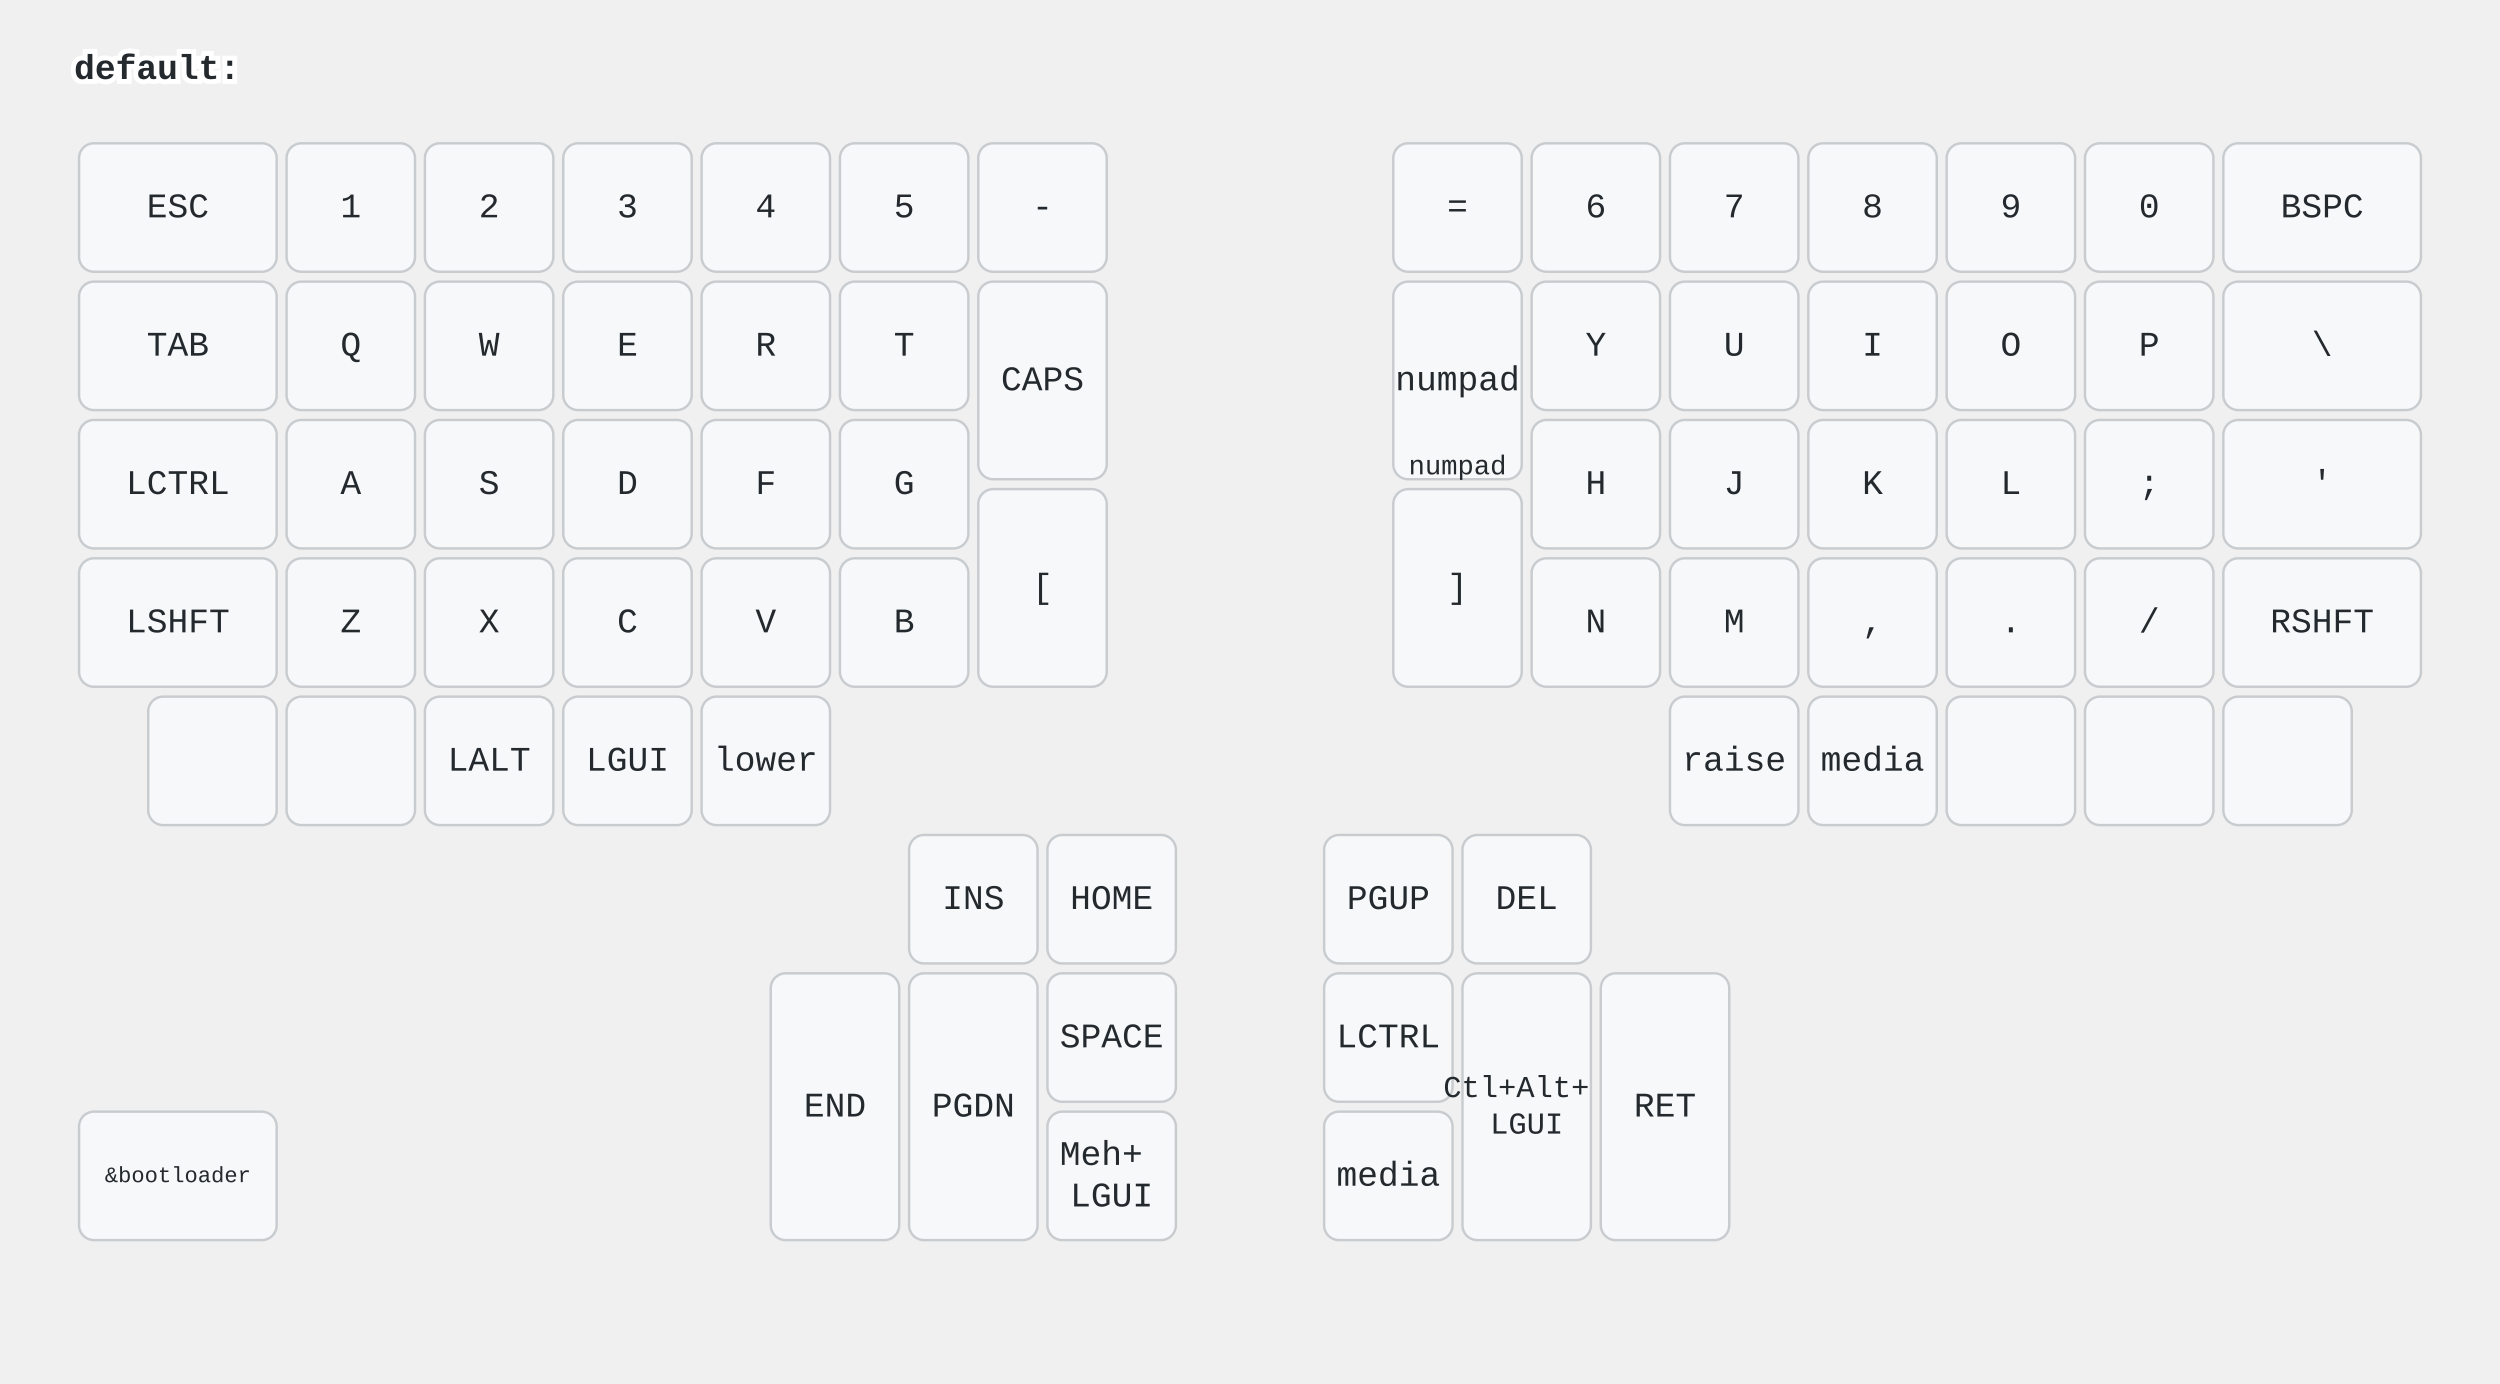
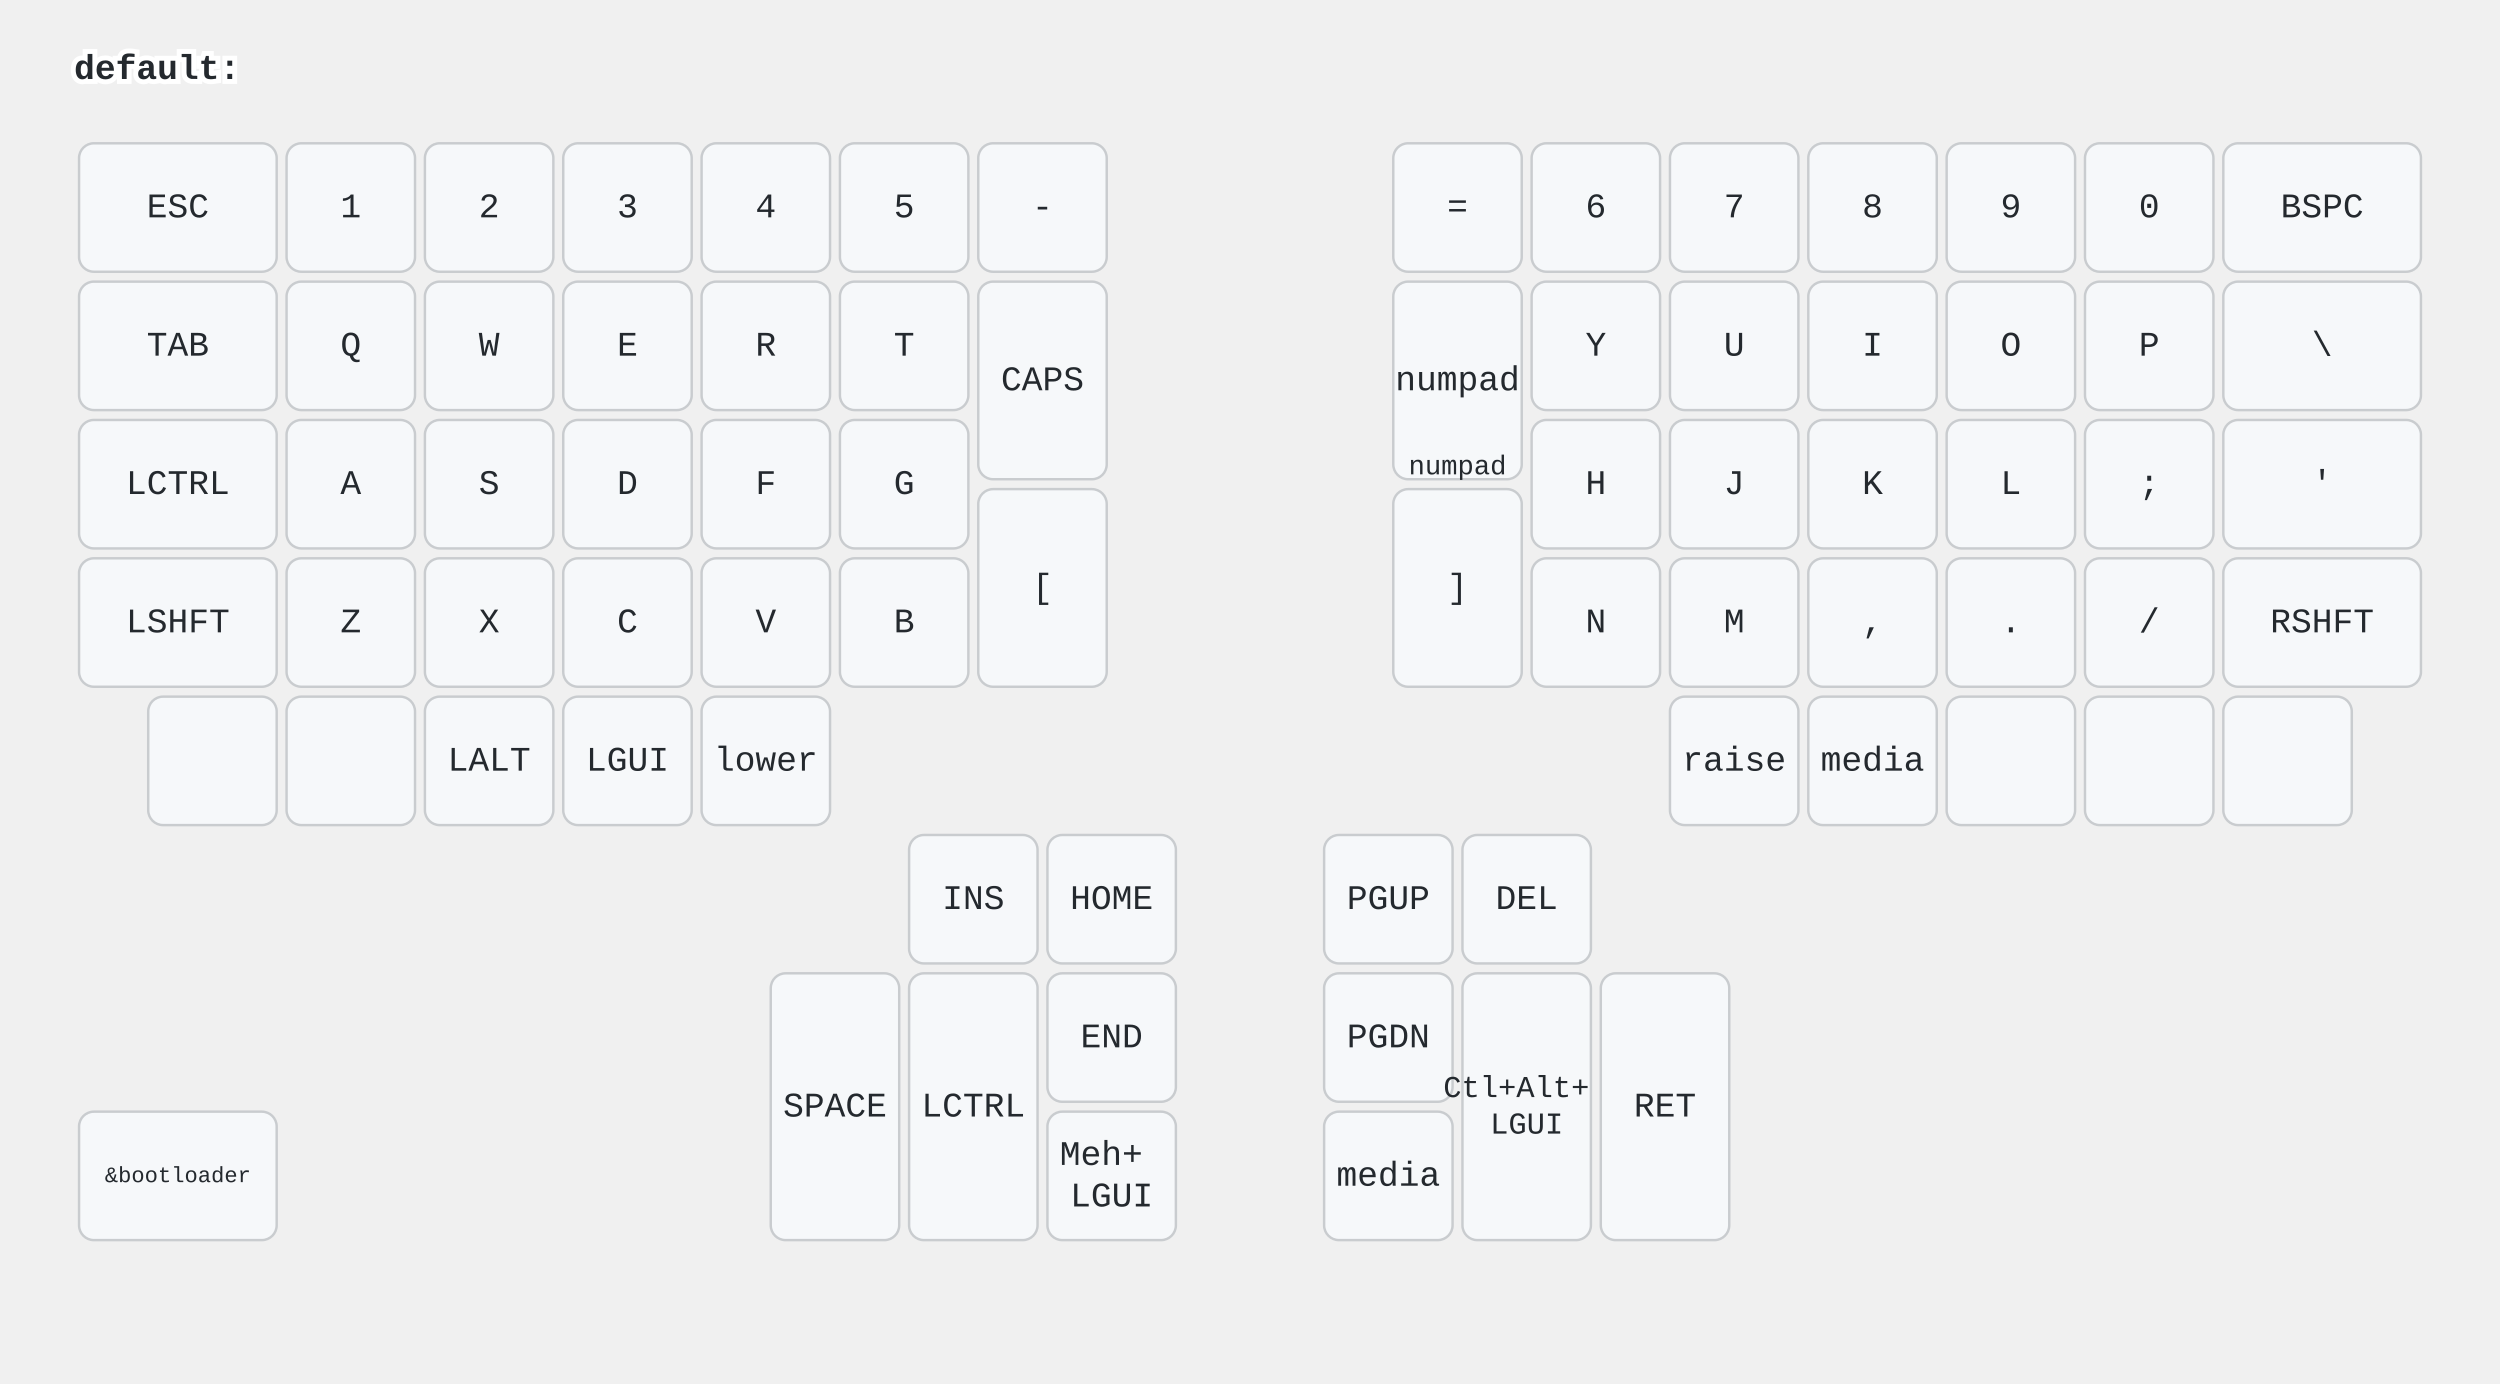
<svg xmlns="http://www.w3.org/2000/svg" width="1012" height="560" viewBox="0 0 1012 560" class="keymap">
  <style>/* inherit to force styles through use tags */
svg path {
    fill: inherit;
}

/* font and background color specifications */
svg.keymap {
    font-family: SFMono-Regular,Consolas,Liberation Mono,Menlo,monospace;
    font-size: 14px;
    font-kerning: normal;
    text-rendering: optimizeLegibility;
    fill: #24292e;
}

/* default key styling */
rect.key {
    fill: #f6f8fa;
}

rect.key, rect.combo {
    stroke: #c9cccf;
    stroke-width: 1;
}

/* default key side styling, only used is draw_key_sides is set */
rect.side {
    filter: brightness(90%);
}

/* color accent for combo boxes */
rect.combo, rect.combo-separate {
    fill: #cdf;
}

/* color accent for held keys */
rect.held, rect.combo.held {
    fill: #fdd;
}

/* color accent for ghost (optional) keys */
rect.ghost, rect.combo.ghost {
    stroke-dasharray: 4, 4;
    stroke-width: 2;
}

text {
    text-anchor: middle;
    dominant-baseline: middle;
}

/* styling for layer labels */
text.label {
    font-weight: bold;
    text-anchor: start;
    stroke: white;
    stroke-width: 4;
    paint-order: stroke;
}

/* styling for optional footer */
text.footer {
    text-anchor: end;
    dominant-baseline: auto;
    stroke: white;
    stroke-width: 4;
    paint-order: stroke;
}

/* styling for combo tap, and key hold/shifted label text */
text.combo, text.hold, text.shifted {
    font-size: 11px;
}

text.hold {
    text-anchor: middle;
    dominant-baseline: auto;
}

text.shifted {
    text-anchor: middle;
    dominant-baseline: hanging;
}

text.layer-activator {
    text-decoration: underline;
}

/* styling for hold/shifted label text in combo box */
text.combo.hold, text.combo.shifted {
    font-size: 8px;
}

/* lighter symbol for transparent keys */
text.trans {
    fill: #7b7e81;
}

/* styling for combo dendrons */
path.combo {
    stroke-width: 1;
    stroke: gray;
    fill: none;
}

/* Start Tabler Icons Cleanup */
/* cannot use height/width with glyphs */
.icon-tabler &gt; path {
    fill: inherit;
    stroke: inherit;
    stroke-width: 2;
}
/* hide tabler's default box */
.icon-tabler &gt; path[stroke="none"][fill="none"] {
    visibility: hidden;
}
/* End Tabler Icons Cleanup */
</style>
  <g transform="translate(30, 0)" class="layer-default">
    <text x="0" y="28" class="label" id="default">default:</text>
    <g transform="translate(0, 56)">
      <g transform="translate(42, 420)" class="key keypos-0">
        <rect rx="6" ry="6" x="-40" y="-26" width="80" height="52" class="key" />
        <text x="0" y="0" class="key tap">
          <tspan style="font-size: 64%">&amp;bootloader</tspan>
        </text>
      </g>
      <g transform="translate(42, 28)" class="key keypos-1">
        <rect rx="6" ry="6" x="-40" y="-26" width="80" height="52" class="key" />
        <text x="0" y="0" class="key tap">ESC</text>
      </g>
      <g transform="translate(112, 28)" class="key keypos-2">
        <rect rx="6" ry="6" x="-26" y="-26" width="52" height="52" class="key" />
        <text x="0" y="0" class="key tap">1</text>
      </g>
      <g transform="translate(168, 28)" class="key keypos-3">
        <rect rx="6" ry="6" x="-26" y="-26" width="52" height="52" class="key" />
        <text x="0" y="0" class="key tap">2</text>
      </g>
      <g transform="translate(224, 28)" class="key keypos-4">
        <rect rx="6" ry="6" x="-26" y="-26" width="52" height="52" class="key" />
        <text x="0" y="0" class="key tap">3</text>
      </g>
      <g transform="translate(280, 28)" class="key keypos-5">
        <rect rx="6" ry="6" x="-26" y="-26" width="52" height="52" class="key" />
        <text x="0" y="0" class="key tap">4</text>
      </g>
      <g transform="translate(336, 28)" class="key keypos-6">
        <rect rx="6" ry="6" x="-26" y="-26" width="52" height="52" class="key" />
        <text x="0" y="0" class="key tap">5</text>
      </g>
      <g transform="translate(392, 28)" class="key keypos-7">
        <rect rx="6" ry="6" x="-26" y="-26" width="52" height="52" class="key" />
        <text x="0" y="0" class="key tap">-</text>
      </g>
      <g transform="translate(560, 28)" class="key keypos-8">
        <rect rx="6" ry="6" x="-26" y="-26" width="52" height="52" class="key" />
        <text x="0" y="0" class="key tap">=</text>
      </g>
      <g transform="translate(616, 28)" class="key keypos-9">
        <rect rx="6" ry="6" x="-26" y="-26" width="52" height="52" class="key" />
        <text x="0" y="0" class="key tap">6</text>
      </g>
      <g transform="translate(672, 28)" class="key keypos-10">
        <rect rx="6" ry="6" x="-26" y="-26" width="52" height="52" class="key" />
        <text x="0" y="0" class="key tap">7</text>
      </g>
      <g transform="translate(728, 28)" class="key keypos-11">
        <rect rx="6" ry="6" x="-26" y="-26" width="52" height="52" class="key" />
        <text x="0" y="0" class="key tap">8</text>
      </g>
      <g transform="translate(784, 28)" class="key keypos-12">
        <rect rx="6" ry="6" x="-26" y="-26" width="52" height="52" class="key" />
        <text x="0" y="0" class="key tap">9</text>
      </g>
      <g transform="translate(840, 28)" class="key keypos-13">
        <rect rx="6" ry="6" x="-26" y="-26" width="52" height="52" class="key" />
        <text x="0" y="0" class="key tap">0</text>
      </g>
      <g transform="translate(910, 28)" class="key keypos-14">
        <rect rx="6" ry="6" x="-40" y="-26" width="80" height="52" class="key" />
        <text x="0" y="0" class="key tap">BSPC</text>
      </g>
      <g transform="translate(42, 84)" class="key keypos-15">
        <rect rx="6" ry="6" x="-40" y="-26" width="80" height="52" class="key" />
        <text x="0" y="0" class="key tap">TAB</text>
      </g>
      <g transform="translate(112, 84)" class="key keypos-16">
        <rect rx="6" ry="6" x="-26" y="-26" width="52" height="52" class="key" />
        <text x="0" y="0" class="key tap">Q</text>
      </g>
      <g transform="translate(168, 84)" class="key keypos-17">
        <rect rx="6" ry="6" x="-26" y="-26" width="52" height="52" class="key" />
        <text x="0" y="0" class="key tap">W</text>
      </g>
      <g transform="translate(224, 84)" class="key keypos-18">
        <rect rx="6" ry="6" x="-26" y="-26" width="52" height="52" class="key" />
        <text x="0" y="0" class="key tap">E</text>
      </g>
      <g transform="translate(280, 84)" class="key keypos-19">
        <rect rx="6" ry="6" x="-26" y="-26" width="52" height="52" class="key" />
        <text x="0" y="0" class="key tap">R</text>
      </g>
      <g transform="translate(336, 84)" class="key keypos-20">
        <rect rx="6" ry="6" x="-26" y="-26" width="52" height="52" class="key" />
        <text x="0" y="0" class="key tap">T</text>
      </g>
      <g transform="translate(392, 98)" class="key keypos-21">
        <rect rx="6" ry="6" x="-26" y="-40" width="52" height="80" class="key" />
        <text x="0" y="0" class="key tap">CAPS</text>
      </g>
      <g transform="translate(560, 98)" class="key keypos-22">
        <rect rx="6" ry="6" x="-26" y="-40" width="52" height="80" class="key" />
        <text x="0" y="0" class="key tap">numpad</text>
        <text x="0" y="38" class="key hold">numpad</text>
      </g>
      <g transform="translate(616, 84)" class="key keypos-23">
        <rect rx="6" ry="6" x="-26" y="-26" width="52" height="52" class="key" />
        <text x="0" y="0" class="key tap">Y</text>
      </g>
      <g transform="translate(672, 84)" class="key keypos-24">
        <rect rx="6" ry="6" x="-26" y="-26" width="52" height="52" class="key" />
        <text x="0" y="0" class="key tap">U</text>
      </g>
      <g transform="translate(728, 84)" class="key keypos-25">
        <rect rx="6" ry="6" x="-26" y="-26" width="52" height="52" class="key" />
        <text x="0" y="0" class="key tap">I</text>
      </g>
      <g transform="translate(784, 84)" class="key keypos-26">
        <rect rx="6" ry="6" x="-26" y="-26" width="52" height="52" class="key" />
        <text x="0" y="0" class="key tap">O</text>
      </g>
      <g transform="translate(840, 84)" class="key keypos-27">
        <rect rx="6" ry="6" x="-26" y="-26" width="52" height="52" class="key" />
        <text x="0" y="0" class="key tap">P</text>
      </g>
      <g transform="translate(910, 84)" class="key keypos-28">
        <rect rx="6" ry="6" x="-40" y="-26" width="80" height="52" class="key" />
        <text x="0" y="0" class="key tap">\</text>
      </g>
      <g transform="translate(42, 140)" class="key keypos-29">
        <rect rx="6" ry="6" x="-40" y="-26" width="80" height="52" class="key" />
        <text x="0" y="0" class="key tap">LCTRL</text>
      </g>
      <g transform="translate(112, 140)" class="key keypos-30">
        <rect rx="6" ry="6" x="-26" y="-26" width="52" height="52" class="key" />
        <text x="0" y="0" class="key tap">A</text>
      </g>
      <g transform="translate(168, 140)" class="key keypos-31">
        <rect rx="6" ry="6" x="-26" y="-26" width="52" height="52" class="key" />
        <text x="0" y="0" class="key tap">S</text>
      </g>
      <g transform="translate(224, 140)" class="key keypos-32">
        <rect rx="6" ry="6" x="-26" y="-26" width="52" height="52" class="key" />
        <text x="0" y="0" class="key tap">D</text>
      </g>
      <g transform="translate(280, 140)" class="key keypos-33">
        <rect rx="6" ry="6" x="-26" y="-26" width="52" height="52" class="key" />
        <text x="0" y="0" class="key tap">F</text>
      </g>
      <g transform="translate(336, 140)" class="key keypos-34">
        <rect rx="6" ry="6" x="-26" y="-26" width="52" height="52" class="key" />
        <text x="0" y="0" class="key tap">G</text>
      </g>
      <g transform="translate(616, 140)" class="key keypos-35">
        <rect rx="6" ry="6" x="-26" y="-26" width="52" height="52" class="key" />
        <text x="0" y="0" class="key tap">H</text>
      </g>
      <g transform="translate(672, 140)" class="key keypos-36">
        <rect rx="6" ry="6" x="-26" y="-26" width="52" height="52" class="key" />
        <text x="0" y="0" class="key tap">J</text>
      </g>
      <g transform="translate(728, 140)" class="key keypos-37">
        <rect rx="6" ry="6" x="-26" y="-26" width="52" height="52" class="key" />
        <text x="0" y="0" class="key tap">K</text>
      </g>
      <g transform="translate(784, 140)" class="key keypos-38">
        <rect rx="6" ry="6" x="-26" y="-26" width="52" height="52" class="key" />
        <text x="0" y="0" class="key tap">L</text>
      </g>
      <g transform="translate(840, 140)" class="key keypos-39">
        <rect rx="6" ry="6" x="-26" y="-26" width="52" height="52" class="key" />
        <text x="0" y="0" class="key tap">;</text>
      </g>
      <g transform="translate(910, 140)" class="key keypos-40">
        <rect rx="6" ry="6" x="-40" y="-26" width="80" height="52" class="key" />
        <text x="0" y="0" class="key tap">'</text>
      </g>
      <g transform="translate(42, 196)" class="key keypos-41">
        <rect rx="6" ry="6" x="-40" y="-26" width="80" height="52" class="key" />
        <text x="0" y="0" class="key tap">LSHFT</text>
      </g>
      <g transform="translate(112, 196)" class="key keypos-42">
        <rect rx="6" ry="6" x="-26" y="-26" width="52" height="52" class="key" />
        <text x="0" y="0" class="key tap">Z</text>
      </g>
      <g transform="translate(168, 196)" class="key keypos-43">
        <rect rx="6" ry="6" x="-26" y="-26" width="52" height="52" class="key" />
        <text x="0" y="0" class="key tap">X</text>
      </g>
      <g transform="translate(224, 196)" class="key keypos-44">
        <rect rx="6" ry="6" x="-26" y="-26" width="52" height="52" class="key" />
        <text x="0" y="0" class="key tap">C</text>
      </g>
      <g transform="translate(280, 196)" class="key keypos-45">
        <rect rx="6" ry="6" x="-26" y="-26" width="52" height="52" class="key" />
        <text x="0" y="0" class="key tap">V</text>
      </g>
      <g transform="translate(336, 196)" class="key keypos-46">
        <rect rx="6" ry="6" x="-26" y="-26" width="52" height="52" class="key" />
        <text x="0" y="0" class="key tap">B</text>
      </g>
      <g transform="translate(392, 182)" class="key keypos-47">
        <rect rx="6" ry="6" x="-26" y="-40" width="52" height="80" class="key" />
        <text x="0" y="0" class="key tap">[</text>
      </g>
      <g transform="translate(560, 182)" class="key keypos-48">
        <rect rx="6" ry="6" x="-26" y="-40" width="52" height="80" class="key" />
        <text x="0" y="0" class="key tap">]</text>
      </g>
      <g transform="translate(616, 196)" class="key keypos-49">
        <rect rx="6" ry="6" x="-26" y="-26" width="52" height="52" class="key" />
        <text x="0" y="0" class="key tap">N</text>
      </g>
      <g transform="translate(672, 196)" class="key keypos-50">
        <rect rx="6" ry="6" x="-26" y="-26" width="52" height="52" class="key" />
        <text x="0" y="0" class="key tap">M</text>
      </g>
      <g transform="translate(728, 196)" class="key keypos-51">
        <rect rx="6" ry="6" x="-26" y="-26" width="52" height="52" class="key" />
        <text x="0" y="0" class="key tap">,</text>
      </g>
      <g transform="translate(784, 196)" class="key keypos-52">
        <rect rx="6" ry="6" x="-26" y="-26" width="52" height="52" class="key" />
        <text x="0" y="0" class="key tap">.</text>
      </g>
      <g transform="translate(840, 196)" class="key keypos-53">
        <rect rx="6" ry="6" x="-26" y="-26" width="52" height="52" class="key" />
        <text x="0" y="0" class="key tap">/</text>
      </g>
      <g transform="translate(910, 196)" class="key keypos-54">
        <rect rx="6" ry="6" x="-40" y="-26" width="80" height="52" class="key" />
        <text x="0" y="0" class="key tap">RSHFT</text>
      </g>
      <g transform="translate(56, 252)" class="key keypos-55">
        <rect rx="6" ry="6" x="-26" y="-26" width="52" height="52" class="key" />
      </g>
      <g transform="translate(112, 252)" class="key keypos-56">
        <rect rx="6" ry="6" x="-26" y="-26" width="52" height="52" class="key" />
      </g>
      <g transform="translate(168, 252)" class="key keypos-57">
        <rect rx="6" ry="6" x="-26" y="-26" width="52" height="52" class="key" />
        <text x="0" y="0" class="key tap">LALT</text>
      </g>
      <g transform="translate(224, 252)" class="key keypos-58">
        <rect rx="6" ry="6" x="-26" y="-26" width="52" height="52" class="key" />
        <text x="0" y="0" class="key tap">LGUI</text>
      </g>
      <g transform="translate(280, 252)" class="key keypos-59">
        <rect rx="6" ry="6" x="-26" y="-26" width="52" height="52" class="key" />
        <text x="0" y="0" class="key tap">lower</text>
      </g>
      <g transform="translate(672, 252)" class="key keypos-60">
        <rect rx="6" ry="6" x="-26" y="-26" width="52" height="52" class="key" />
        <text x="0" y="0" class="key tap">raise</text>
      </g>
      <g transform="translate(728, 252)" class="key keypos-61">
        <rect rx="6" ry="6" x="-26" y="-26" width="52" height="52" class="key" />
        <text x="0" y="0" class="key tap">media</text>
      </g>
      <g transform="translate(784, 252)" class="key keypos-62">
        <rect rx="6" ry="6" x="-26" y="-26" width="52" height="52" class="key" />
      </g>
      <g transform="translate(840, 252)" class="key keypos-63">
        <rect rx="6" ry="6" x="-26" y="-26" width="52" height="52" class="key" />
      </g>
      <g transform="translate(896, 252)" class="key keypos-64">
        <rect rx="6" ry="6" x="-26" y="-26" width="52" height="52" class="key" />
      </g>
      <g transform="translate(364, 308)" class="key keypos-65">
        <rect rx="6" ry="6" x="-26" y="-26" width="52" height="52" class="key" />
        <text x="0" y="0" class="key tap">INS</text>
      </g>
      <g transform="translate(420, 308)" class="key keypos-66">
        <rect rx="6" ry="6" x="-26" y="-26" width="52" height="52" class="key" />
        <text x="0" y="0" class="key tap">HOME</text>
      </g>
      <g transform="translate(532, 308)" class="key keypos-67">
        <rect rx="6" ry="6" x="-26" y="-26" width="52" height="52" class="key" />
        <text x="0" y="0" class="key tap">PGUP</text>
      </g>
      <g transform="translate(588, 308)" class="key keypos-68">
        <rect rx="6" ry="6" x="-26" y="-26" width="52" height="52" class="key" />
        <text x="0" y="0" class="key tap">DEL</text>
      </g>
      <g transform="translate(308, 392)" class="key keypos-69">
        <rect rx="6" ry="6" x="-26" y="-54" width="52" height="108" class="key" />
-         <text x="0" y="0" class="key tap">END</text>
+         <text x="0" y="0" class="key tap">SPACE</text>
      </g>
      <g transform="translate(364, 392)" class="key keypos-70">
        <rect rx="6" ry="6" x="-26" y="-54" width="52" height="108" class="key" />
+         <text x="0" y="0" class="key tap">LCTRL</text>
+       </g>
+       <g transform="translate(420, 364)" class="key keypos-71">
+         <rect rx="6" ry="6" x="-26" y="-26" width="52" height="52" class="key" />
+         <text x="0" y="0" class="key tap">END</text>
+       </g>
+       <g transform="translate(532, 364)" class="key keypos-72">
+         <rect rx="6" ry="6" x="-26" y="-26" width="52" height="52" class="key" />
        <text x="0" y="0" class="key tap">PGDN</text>
-       </g>
-       <g transform="translate(420, 364)" class="key keypos-71">
-         <rect rx="6" ry="6" x="-26" y="-26" width="52" height="52" class="key" />
-         <text x="0" y="0" class="key tap">SPACE</text>
-       </g>
-       <g transform="translate(532, 364)" class="key keypos-72">
-         <rect rx="6" ry="6" x="-26" y="-26" width="52" height="52" class="key" />
-         <text x="0" y="0" class="key tap">LCTRL</text>
      </g>
      <g transform="translate(588, 392)" class="key keypos-73">
        <rect rx="6" ry="6" x="-26" y="-54" width="52" height="108" class="key" />
        <text x="0" y="0" class="key tap">
          <tspan x="0" dy="-0.6em" style="font-size: 88%">Ctl+Alt+</tspan>
          <tspan x="0" dy="1.2em" style="font-size: 88%">LGUI</tspan>
        </text>
      </g>
      <g transform="translate(644, 392)" class="key keypos-74">
        <rect rx="6" ry="6" x="-26" y="-54" width="52" height="108" class="key" />
        <text x="0" y="0" class="key tap">RET</text>
      </g>
      <g transform="translate(420, 420)" class="key keypos-75">
        <rect rx="6" ry="6" x="-26" y="-26" width="52" height="52" class="key" />
        <text x="0" y="0" class="key tap">
          <tspan x="0" dy="-0.6em">Meh+</tspan>
          <tspan x="0" dy="1.2em">LGUI</tspan>
        </text>
      </g>
      <g transform="translate(532, 420)" class="key keypos-76">
        <rect rx="6" ry="6" x="-26" y="-26" width="52" height="52" class="key" />
        <text x="0" y="0" class="key tap">media</text>
      </g>
    </g>
  </g>
</svg>
